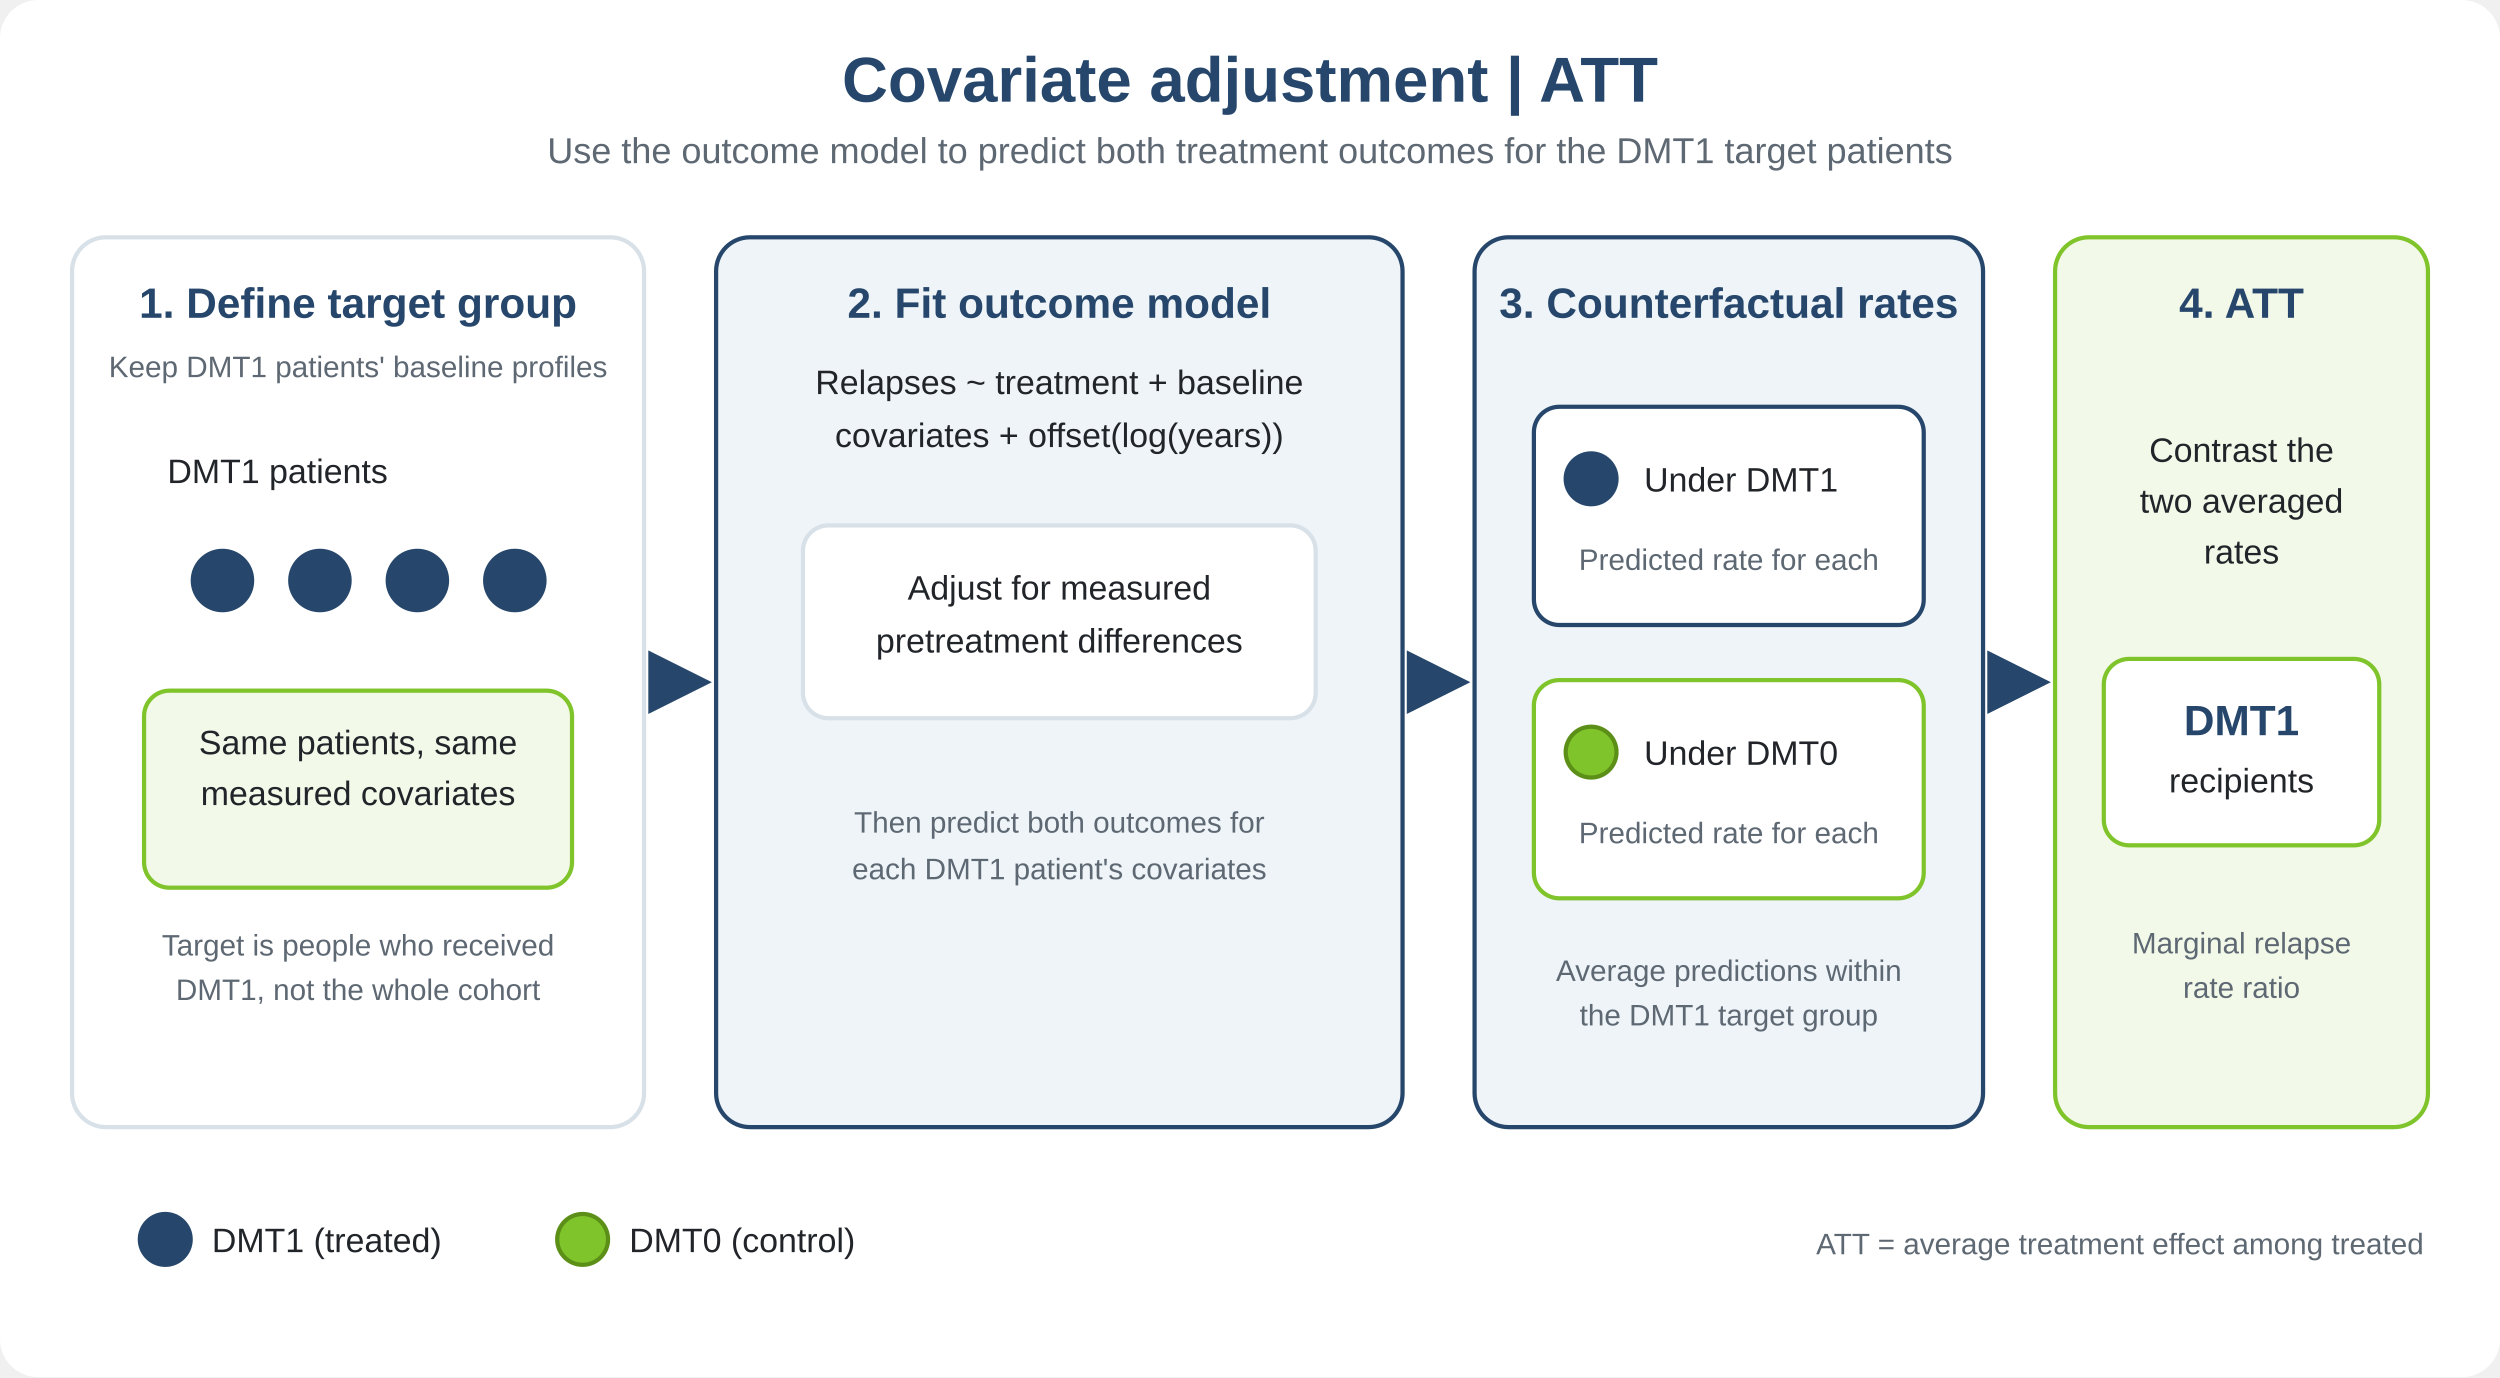
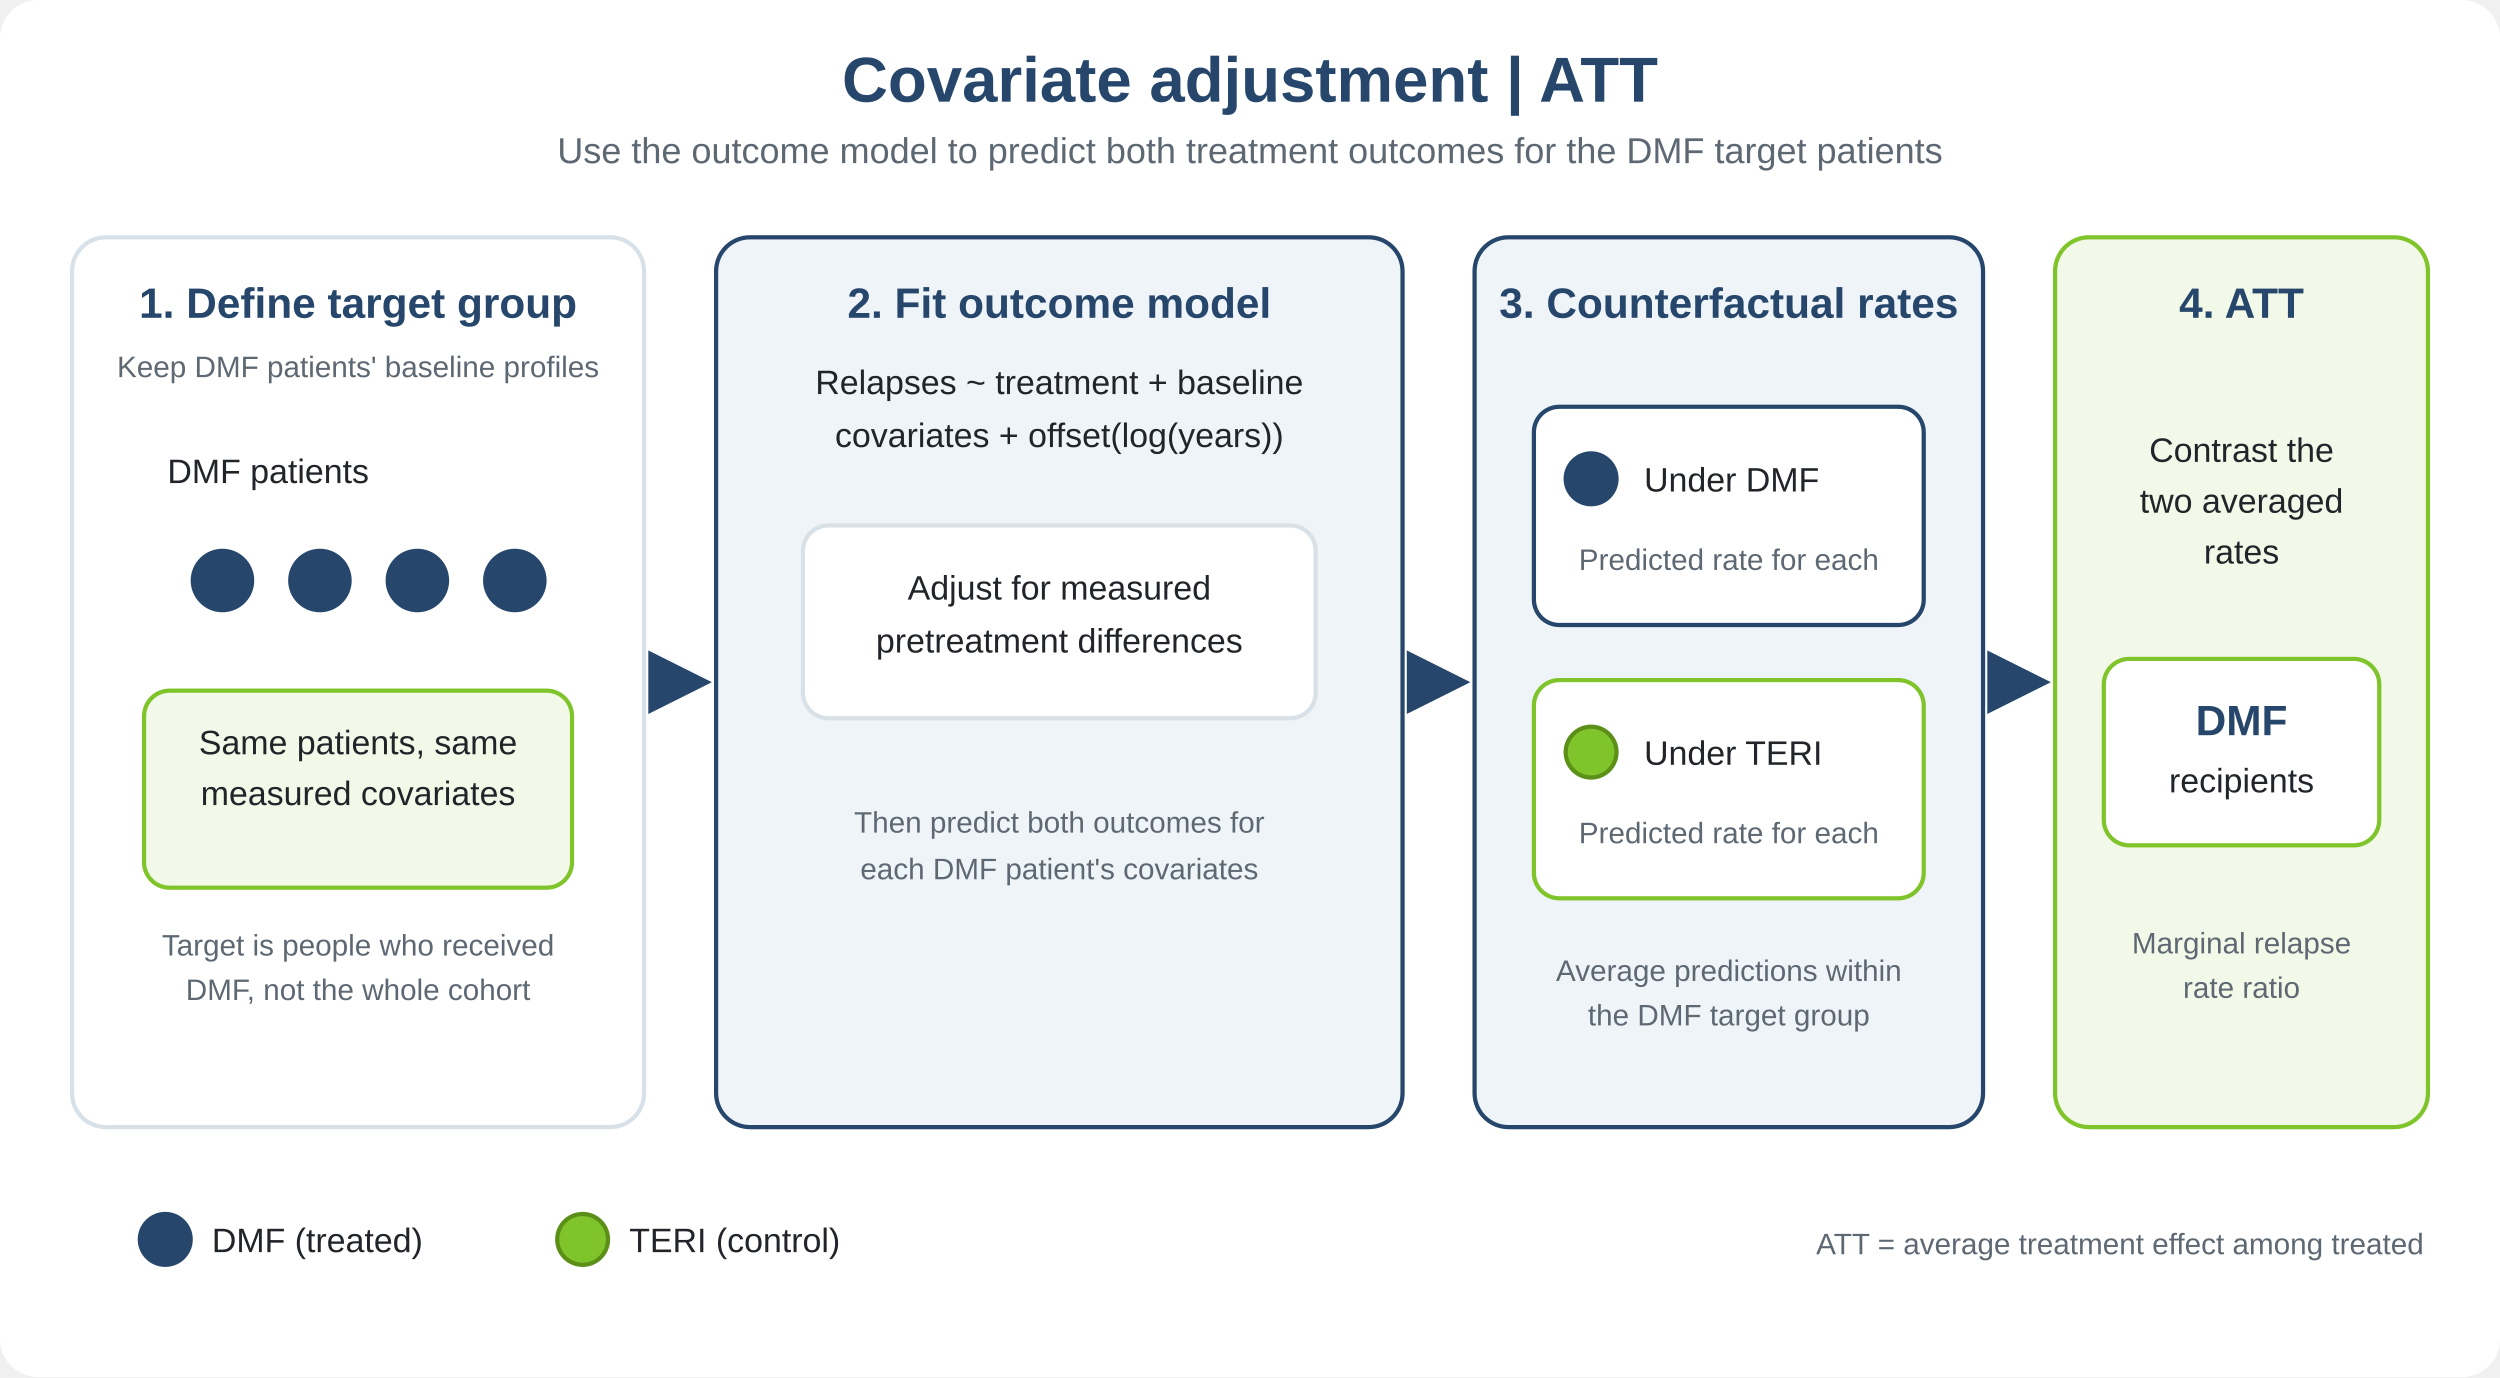
<svg xmlns="http://www.w3.org/2000/svg" viewBox="0 0 1180 650" role="img" aria-labelledby="title desc">
  <defs>
    <marker id="arrow" markerWidth="10" markerHeight="10" refX="8" refY="5" orient="auto">
      <path d="M0,0 L10,5 L0,10 z" fill="#26476b" />
    </marker>
    <style>
      text{font-family:Arial,Helvetica,sans-serif;fill:#212529}.title{font-size:30px;font-weight:700;fill:#26476b}.sub{font-size:17px;fill:#5d6873}.head{font-size:20px;font-weight:700;fill:#26476b}.body{font-size:16px}.small{font-size:14px;fill:#5d6873}.panel{fill:#fff;stroke:#d8e1e8;stroke-width:2}.soft{fill:#eef4f8;stroke:#26476b;stroke-width:2}.focus{fill:#f3f9e9;stroke:#80c42b;stroke-width:2}.navy{fill:#26476b;stroke:#26476b;stroke-width:2}.green{fill:#80c42b;stroke:#5c8f18;stroke-width:2}.line{stroke:#26476b;stroke-width:3;fill:none;marker-end:url(#arrow)}
    </style>
  </defs>
  <rect width="1180" height="650" rx="18" fill="#fff" />
  <text x="590" y="48" text-anchor="middle" class="title">Covariate adjustment | ATT</text>
-   <text x="590" y="77" text-anchor="middle" class="sub">Use the outcome model to predict both treatment outcomes for the DMT1 target patients</text>
+   <text x="590" y="77" text-anchor="middle" class="sub">Use the outcome model to predict both treatment outcomes for the DMF target patients</text>
  <rect x="34" y="112" width="270" height="420" rx="16" class="panel" />
  <rect x="338" y="112" width="324" height="420" rx="16" class="soft" />
  <rect x="696" y="112" width="240" height="420" rx="16" fill="#eef4f8" stroke="#26476b" stroke-width="2" />
  <rect x="970" y="112" width="176" height="420" rx="16" class="focus" />
  <text x="169" y="150" text-anchor="middle" class="head">1. Define target group</text>
-   <text x="169" y="178" text-anchor="middle" class="small">Keep DMT1 patients' baseline profiles</text>
-   <text x="79" y="228" class="body">DMT1 patients</text>
+   <text x="169" y="178" text-anchor="middle" class="small">Keep DMF patients' baseline profiles</text>
+   <text x="79" y="228" class="body">DMF patients</text>
  <circle cx="105" cy="274" r="14" class="navy" />
  <circle cx="151" cy="274" r="14" class="navy" />
  <circle cx="197" cy="274" r="14" class="navy" />
  <circle cx="243" cy="274" r="14" class="navy" />
  <rect x="68" y="326" width="202" height="93" rx="12" fill="#f3f9e9" stroke="#80c42b" stroke-width="2" />
  <text x="169" y="356" text-anchor="middle" class="body">Same patients, same</text>
  <text x="169" y="380" text-anchor="middle" class="body">measured covariates</text>
  <text x="169" y="451" text-anchor="middle" class="small">Target is people who received</text>
-   <text x="169" y="472" text-anchor="middle" class="small">DMT1, not the whole cohort</text>
+   <text x="169" y="472" text-anchor="middle" class="small">DMF, not the whole cohort</text>
  <path d="M309 322 H330" class="line" />
  <text x="500" y="150" text-anchor="middle" class="head">2. Fit outcome model</text>
  <text x="500" y="186" text-anchor="middle" class="body">Relapses ~ treatment + baseline</text>
  <text x="500" y="211" text-anchor="middle" class="body">covariates + offset(log(years))</text>
  <rect x="379" y="248" width="242" height="91" rx="12" fill="#fff" stroke="#d8e1e8" stroke-width="2" />
  <text x="500" y="283" text-anchor="middle" class="body">Adjust for measured</text>
  <text x="500" y="308" text-anchor="middle" class="body">pretreatment differences</text>
  <text x="500" y="393" text-anchor="middle" class="small">Then predict both outcomes for</text>
-   <text x="500" y="415" text-anchor="middle" class="small">each DMT1 patient's covariates</text>
+   <text x="500" y="415" text-anchor="middle" class="small">each DMF patient's covariates</text>
  <path d="M667 322 H688" class="line" />
  <text x="816" y="150" text-anchor="middle" class="head">3. Counterfactual rates</text>
  <rect x="724" y="192" width="184" height="103" rx="12" fill="#fff" stroke="#26476b" stroke-width="2" />
  <circle cx="751" cy="226" r="12" class="navy" />
-   <text x="776" y="232" class="body">Under DMT1</text>
+   <text x="776" y="232" class="body">Under DMF</text>
  <text x="816" y="269" text-anchor="middle" class="small">Predicted rate for each</text>
  <rect x="724" y="321" width="184" height="103" rx="12" fill="#fff" stroke="#80c42b" stroke-width="2" />
  <circle cx="751" cy="355" r="12" class="green" />
-   <text x="776" y="361" class="body">Under DMT0</text>
+   <text x="776" y="361" class="body">Under TERI</text>
  <text x="816" y="398" text-anchor="middle" class="small">Predicted rate for each</text>
  <text x="816" y="463" text-anchor="middle" class="small">Average predictions within</text>
-   <text x="816" y="484" text-anchor="middle" class="small">the DMT1 target group</text>
+   <text x="816" y="484" text-anchor="middle" class="small">the DMF target group</text>
  <path d="M941 322 H962" class="line" />
  <text x="1058" y="150" text-anchor="middle" class="head">4. ATT</text>
  <text x="1058" y="218" text-anchor="middle" class="body">Contrast the</text>
  <text x="1058" y="242" text-anchor="middle" class="body">two averaged</text>
  <text x="1058" y="266" text-anchor="middle" class="body">rates</text>
  <rect x="993" y="311" width="130" height="88" rx="12" fill="#fff" stroke="#80c42b" stroke-width="2" />
-   <text x="1058" y="347" text-anchor="middle" class="head">DMT1</text>
+   <text x="1058" y="347" text-anchor="middle" class="head">DMF</text>
  <text x="1058" y="374" text-anchor="middle" class="body">recipients</text>
  <text x="1058" y="450" text-anchor="middle" class="small">Marginal relapse</text>
  <text x="1058" y="471" text-anchor="middle" class="small">rate ratio</text>
  <circle cx="78" cy="585" r="12" class="navy" />
-   <text x="100" y="591" class="body">DMT1 (treated)</text>
+   <text x="100" y="591" class="body">DMF (treated)</text>
  <circle cx="275" cy="585" r="12" class="green" />
-   <text x="297" y="591" class="body">DMT0 (control)</text>
+   <text x="297" y="591" class="body">TERI (control)</text>
  <text x="1144" y="592" text-anchor="end" class="small">ATT = average treatment effect among treated</text>
</svg>
